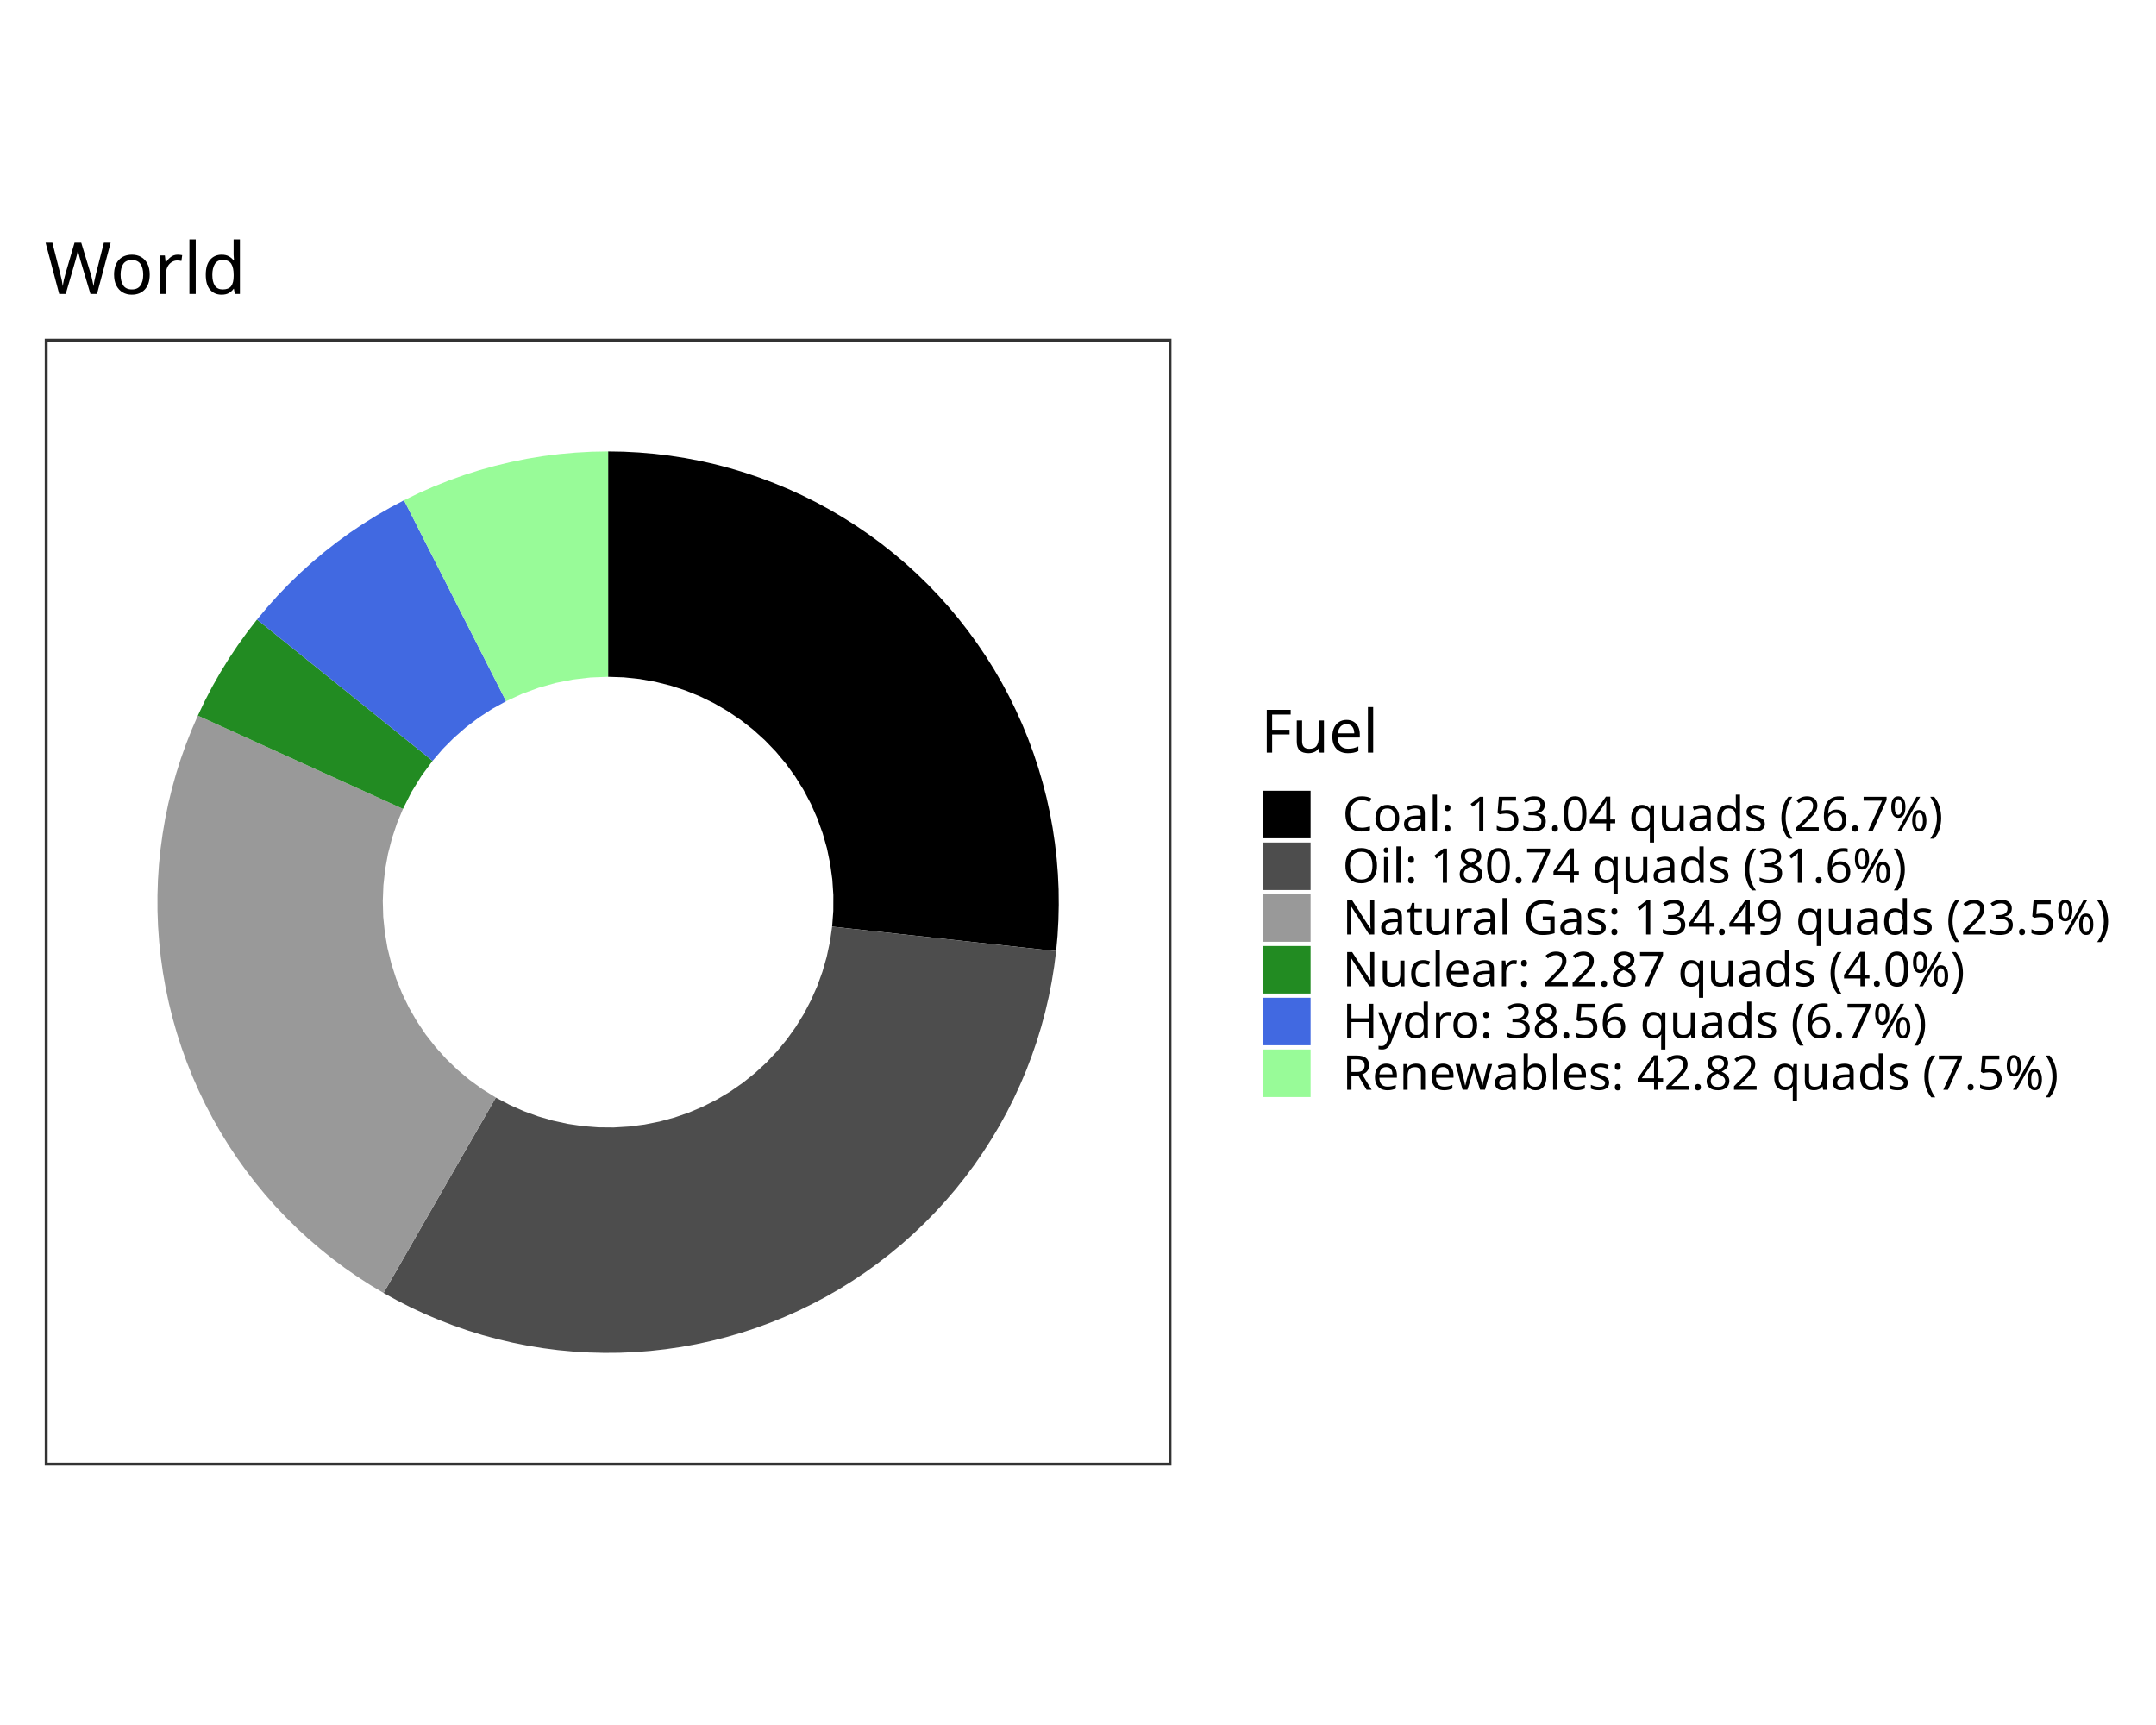
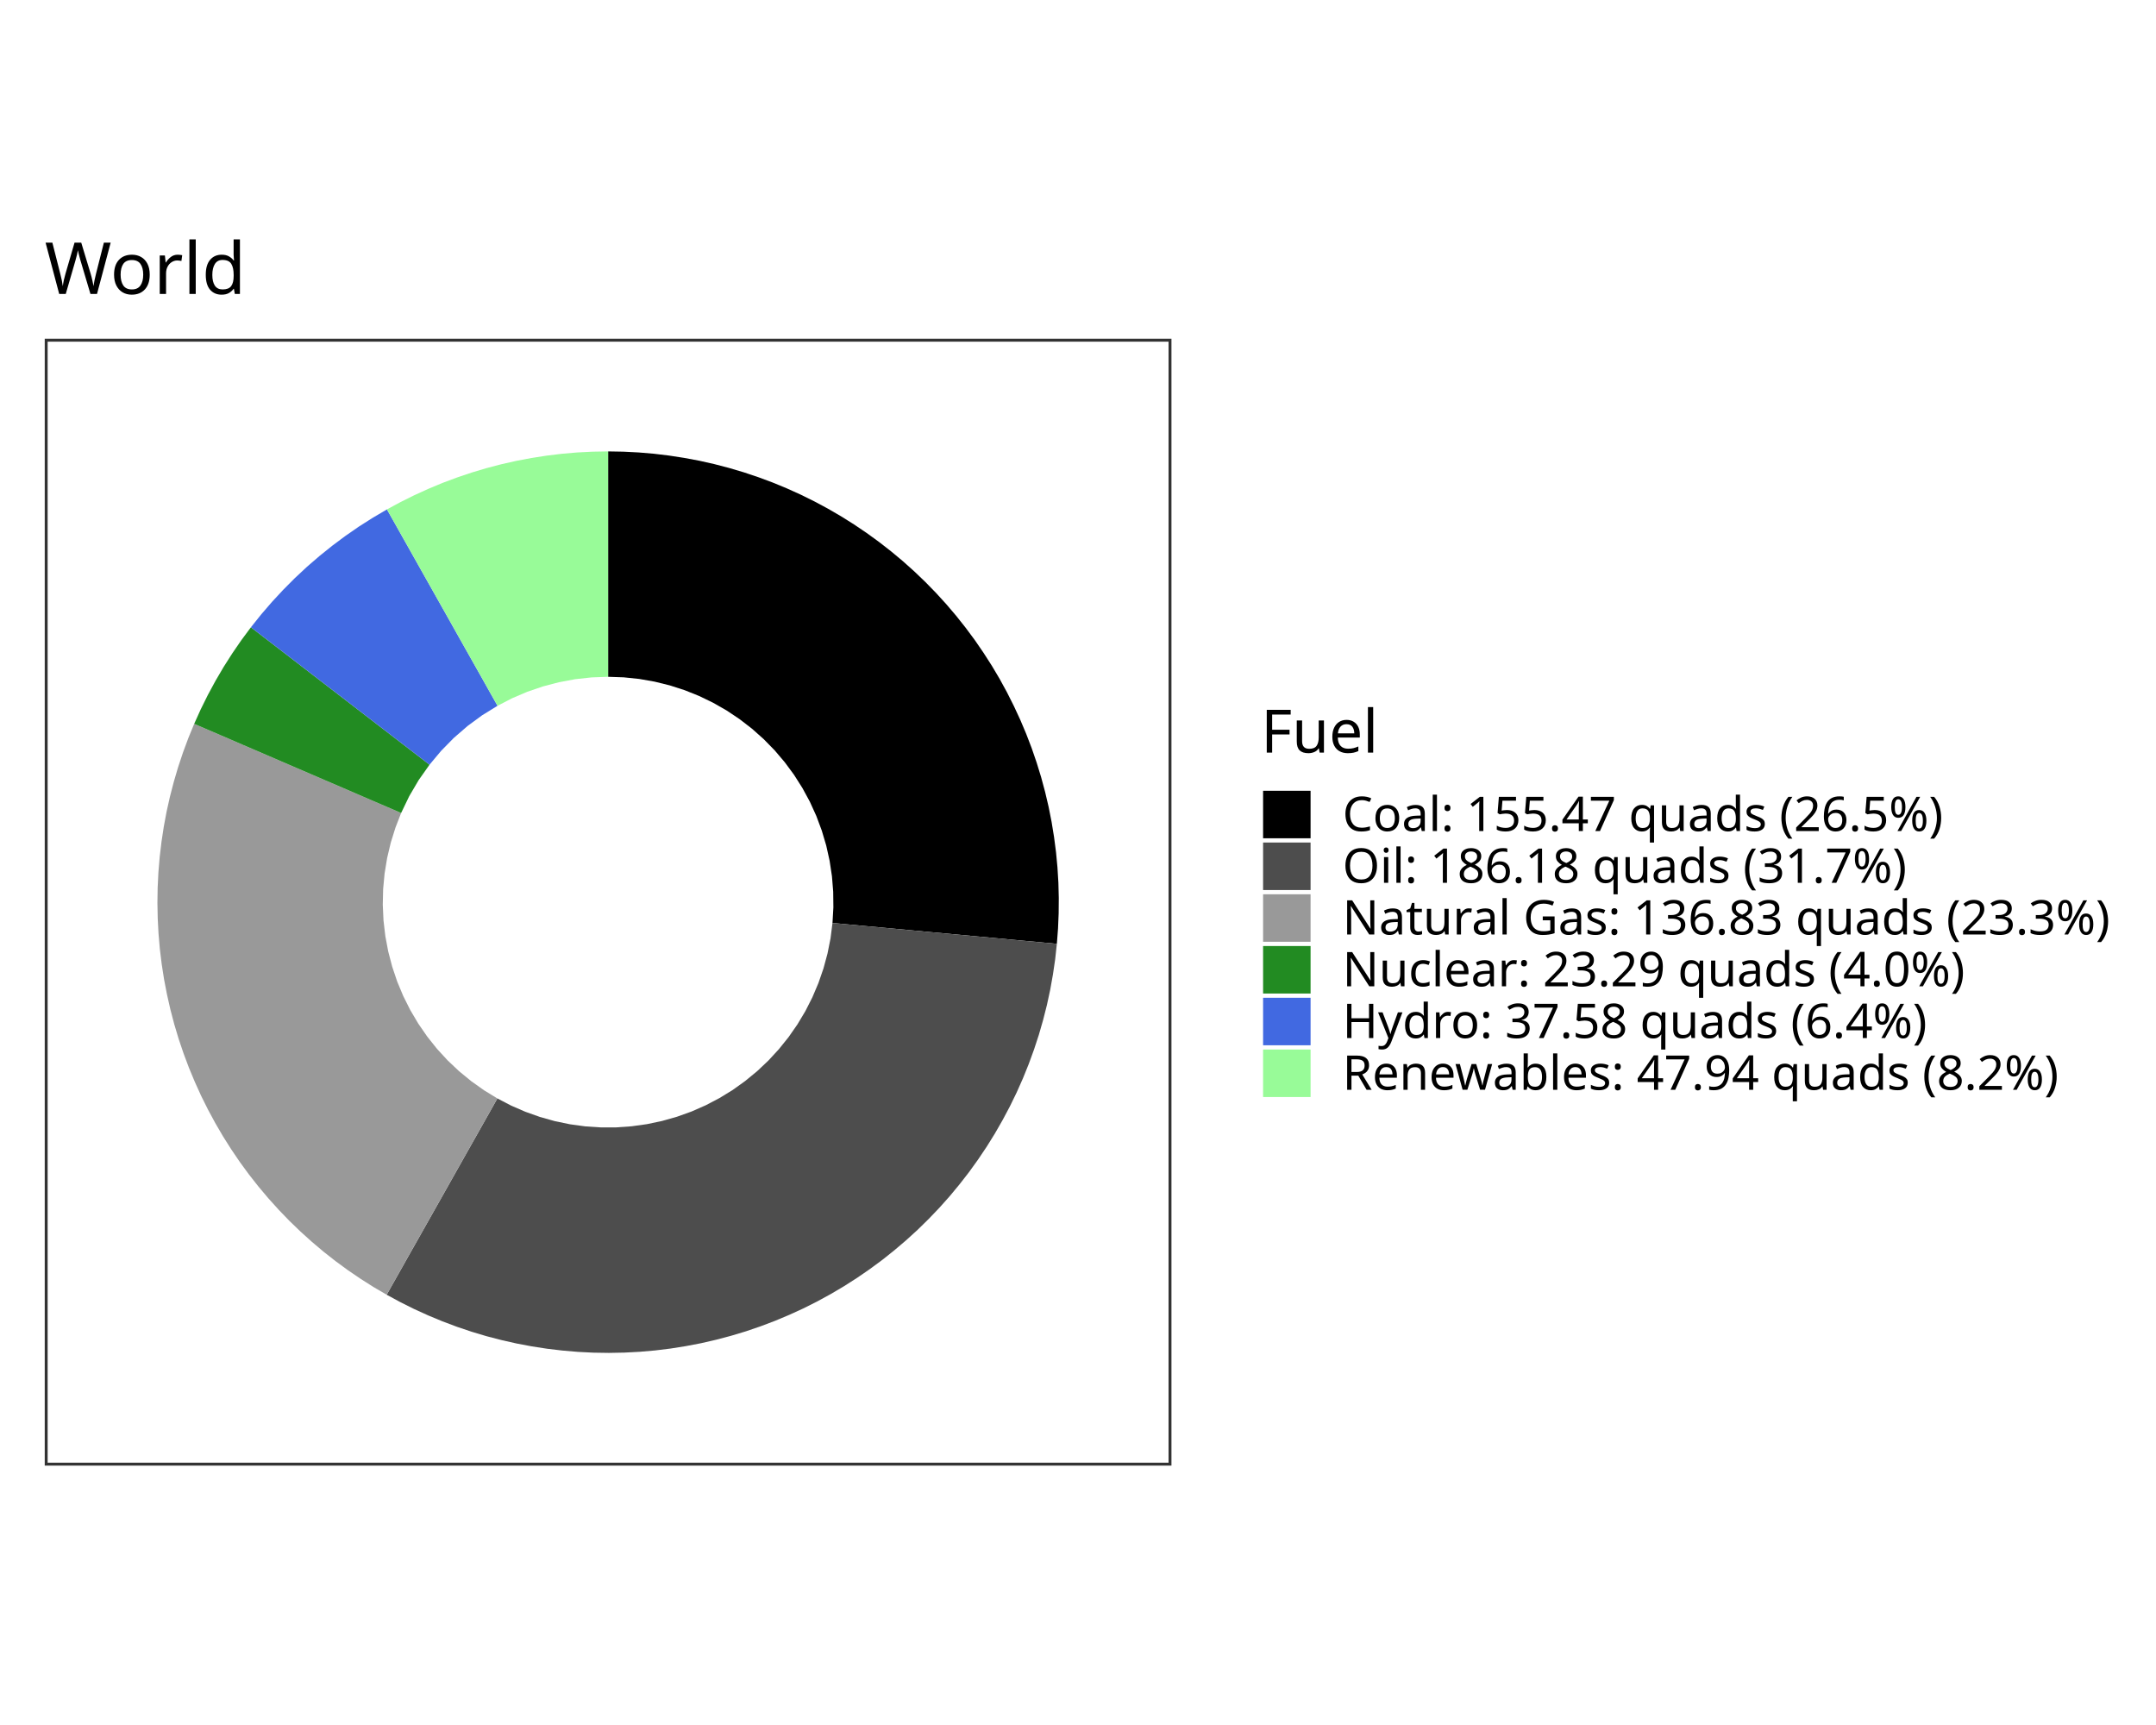
<svg xmlns="http://www.w3.org/2000/svg" class="svglite" data-engine-version="2.0" width="720.00pt" height="576.00pt" viewBox="0 0 720.00 576.00">
  <defs>
    <style type="text/css">
    .svglite line, .svglite polyline, .svglite polygon, .svglite path, .svglite rect, .svglite circle {
      fill: none;
      stroke: #000000;
      stroke-linecap: round;
      stroke-linejoin: round;
      stroke-miterlimit: 10.00;
    }
  </style>
  </defs>
  <rect width="100%" height="100%" style="stroke: none; fill: #FFFFFF;" />
  <defs>
    <clipPath id="cpMC4wMHw3MjAuMDB8MC4wMHw1NzYuMDA=">
      <rect x="0.00" y="0.00" width="720.00" height="576.00" />
    </clipPath>
  </defs>
  <g clip-path="url(#cpMC4wMHw3MjAuMDB8MC4wMHw1NzYuMDA=)">
</g>
  <defs>
    <clipPath id="cpMC4wMHw3MjAuMDB8NzEuNjh8NTA0LjMy">
      <rect x="0.00" y="71.68" width="720.00" height="432.64" />
    </clipPath>
  </defs>
  <g clip-path="url(#cpMC4wMHw3MjAuMDB8NzEuNjh8NTA0LjMy)">
    <rect x="-0" y="71.68" width="720.00" height="432.64" style="stroke-width: 1.94; stroke: #FFFFFF; fill: #FFFFFF;" />
  </g>
  <g clip-path="url(#cpMC4wMHw3MjAuMDB8MC4wMHw1NzYuMDA=)">
</g>
  <defs>
    <clipPath id="cpMTQuOTR8MzkxLjIxfDExMy4xMXw0ODkuMzc=">
      <rect x="14.94" y="113.11" width="376.27" height="376.27" />
    </clipPath>
  </defs>
  <g clip-path="url(#cpMTQuOTR8MzkxLjIxfDExMy4xMXw0ODkuMzc=)">
    <rect x="14.94" y="113.11" width="376.27" height="376.27" style="stroke-width: 1.94; stroke: none; fill: #FFFFFF;" />
-     <polygon points="277.89,309.41 283.23,310.00 288.57,310.58 293.92,311.16 299.26,311.75 304.60,312.33 309.95,312.91 315.29,313.50 320.64,314.08 325.98,314.67 331.32,315.25 336.67,315.83 342.01,316.42 347.35,317.00 352.70,317.58 353.17,312.45 353.46,307.30 353.58,302.14 353.53,296.98 353.29,291.83 352.88,286.69 352.29,281.56 351.53,276.46 350.60,271.38 349.49,266.35 348.20,261.35 346.75,256.40 345.13,251.50 343.34,246.66 341.39,241.89 339.27,237.18 337.00,232.55 334.57,228.00 331.98,223.54 329.24,219.17 326.35,214.89 323.32,210.72 320.15,206.65 316.84,202.69 313.39,198.85 309.82,195.13 306.12,191.54 302.30,188.07 298.36,184.74 294.32,181.54 290.16,178.48 285.90,175.57 281.55,172.81 277.10,170.19 272.56,167.73 267.95,165.43 263.26,163.29 258.49,161.31 253.66,159.49 248.78,157.84 243.84,156.36 238.85,155.04 233.81,153.90 228.75,152.94 223.65,152.15 218.53,151.53 213.39,151.09 208.24,150.82 203.08,150.73 203.08,156.11 203.08,161.48 203.08,166.86 203.08,172.23 203.08,177.61 203.08,182.98 203.08,188.36 203.08,193.73 203.08,199.11 203.08,204.49 203.08,209.86 203.08,215.24 203.08,220.61 203.08,225.99 208.34,226.17 213.58,226.72 218.76,227.64 223.87,228.92 228.88,230.55 233.76,232.52 238.49,234.84 243.04,237.48 247.40,240.43 251.55,243.67 255.46,247.21 259.11,251.00 262.48,255.04 265.57,259.31 268.35,263.78 270.81,268.44 272.93,273.25 274.72,278.21 276.16,283.27 277.23,288.43 277.95,293.64 278.30,298.90 278.28,304.16 277.89,309.41 " style="stroke-width: 1.07; stroke: none; stroke-linecap: butt; stroke-linejoin: miter; fill: #000000;" />
-     <polygon points="165.58,366.49 162.91,371.15 160.23,375.81 157.55,380.47 154.87,385.13 152.19,389.79 149.52,394.45 146.84,399.11 144.16,403.77 141.48,408.43 138.80,413.09 136.13,417.76 133.45,422.42 130.77,427.08 128.09,431.74 132.60,434.22 137.18,436.56 141.85,438.73 146.59,440.74 151.39,442.59 156.25,444.28 161.17,445.80 166.14,447.14 171.15,448.32 176.20,449.33 181.28,450.16 186.38,450.82 191.51,451.30 196.64,451.61 201.79,451.74 206.94,451.70 212.08,451.48 217.21,451.08 222.32,450.51 227.42,449.77 232.48,448.85 237.51,447.76 242.50,446.49 247.44,445.06 252.34,443.46 257.17,441.69 261.94,439.76 266.64,437.67 271.27,435.41 275.82,433.00 280.28,430.44 284.65,427.72 288.93,424.86 293.11,421.85 297.18,418.70 301.14,415.42 304.99,412.00 308.71,408.45 312.32,404.77 315.79,400.98 319.14,397.07 322.35,393.04 325.42,388.91 328.34,384.68 331.12,380.34 333.75,375.92 336.23,371.41 338.55,366.81 340.71,362.14 342.72,357.40 344.55,352.59 346.23,347.73 347.73,342.81 349.07,337.83 350.24,332.82 351.23,327.77 352.05,322.69 352.70,317.58 347.35,317.00 342.01,316.42 336.67,315.83 331.32,315.25 325.98,314.67 320.64,314.08 315.29,313.50 309.95,312.91 304.60,312.33 299.26,311.75 293.92,311.16 288.57,310.58 283.23,310.00 277.89,309.41 277.15,314.51 276.07,319.54 274.65,324.48 272.90,329.32 270.81,334.03 268.42,338.58 265.71,342.96 262.71,347.14 259.44,351.11 255.90,354.84 252.11,358.33 248.09,361.55 243.87,364.48 239.45,367.12 234.86,369.45 230.12,371.47 225.26,373.15 220.29,374.50 215.25,375.50 210.14,376.16 205.01,376.47 199.86,376.43 194.73,376.03 189.64,375.28 184.61,374.19 179.67,372.76 174.83,370.99 170.13,368.90 165.58,366.49 " style="stroke-width: 1.07; stroke: none; stroke-linecap: butt; stroke-linejoin: miter; fill: #4D4D4D;" />
-     <polygon points="134.57,270.10 129.68,267.87 124.79,265.65 119.89,263.42 115.00,261.20 110.11,258.97 105.21,256.75 100.32,254.52 95.43,252.30 90.53,250.07 85.64,247.85 80.75,245.62 75.85,243.40 70.96,241.18 66.07,238.95 64.01,243.69 62.12,248.50 60.39,253.36 58.83,258.29 57.44,263.26 56.22,268.28 55.18,273.34 54.31,278.44 53.61,283.55 53.09,288.69 52.75,293.85 52.59,299.01 52.60,304.18 52.79,309.34 53.16,314.49 53.70,319.63 54.42,324.75 55.31,329.83 56.38,334.89 57.62,339.90 59.03,344.87 60.62,349.79 62.37,354.65 64.28,359.45 66.36,364.17 68.60,368.83 71.00,373.40 73.55,377.89 76.26,382.29 79.12,386.60 82.12,390.80 85.26,394.90 88.55,398.89 91.97,402.76 95.52,406.51 99.19,410.14 102.99,413.64 106.91,417.01 110.94,420.25 115.07,423.34 119.32,426.29 123.66,429.09 128.09,431.74 130.77,427.08 133.45,422.42 136.13,417.76 138.80,413.09 141.48,408.43 144.16,403.77 146.84,399.11 149.52,394.45 152.19,389.79 154.87,385.13 157.55,380.47 160.23,375.81 162.91,371.15 165.58,366.49 161.10,363.69 156.81,360.59 152.76,357.20 148.95,353.52 145.42,349.59 142.16,345.43 139.21,341.04 136.57,336.46 134.26,331.70 132.29,326.79 130.68,321.76 129.41,316.62 128.52,311.41 127.98,306.15 127.83,300.86 128.04,295.58 128.62,290.32 129.57,285.12 130.88,280.00 132.55,274.98 134.57,270.10 " style="stroke-width: 1.07; stroke: none; stroke-linecap: butt; stroke-linejoin: miter; fill: #999999;" />
-     <polygon points="144.45,254.06 140.27,250.69 136.08,247.32 131.89,243.95 127.70,240.58 123.52,237.20 119.33,233.83 115.14,230.46 110.95,227.09 106.77,223.72 102.58,220.35 98.39,216.98 94.20,213.61 90.02,210.24 85.83,206.87 82.52,211.14 79.37,215.52 76.38,220.01 73.55,224.60 70.88,229.29 68.39,234.08 66.07,238.95 70.96,241.18 75.85,243.40 80.75,245.62 85.64,247.85 90.53,250.07 95.43,252.30 100.32,254.52 105.21,256.75 110.11,258.97 115.00,261.20 119.89,263.42 124.79,265.65 129.68,267.87 134.57,270.10 137.41,264.48 140.72,259.12 144.45,254.06 " style="stroke-width: 1.07; stroke: none; stroke-linecap: butt; stroke-linejoin: miter; fill: #228B22;" />
-     <polygon points="169.00,234.15 166.57,229.35 164.13,224.56 161.70,219.77 159.26,214.97 156.83,210.18 154.39,205.39 151.96,200.60 149.53,195.80 147.09,191.01 144.66,186.22 142.22,181.43 139.79,176.63 137.36,171.84 134.92,167.05 130.23,169.54 125.63,172.19 121.13,175.00 116.73,177.96 112.44,181.08 108.26,184.35 104.20,187.77 100.26,191.33 96.45,195.02 92.77,198.84 89.23,202.80 85.83,206.87 90.02,210.24 94.20,213.61 98.39,216.98 102.58,220.35 106.77,223.72 110.95,227.09 115.14,230.46 119.33,233.83 123.52,237.20 127.70,240.58 131.89,243.95 136.08,247.32 140.27,250.69 144.45,254.06 147.92,250.04 151.67,246.28 155.67,242.80 159.91,239.60 164.36,236.71 169.00,234.15 " style="stroke-width: 1.07; stroke: none; stroke-linecap: butt; stroke-linejoin: miter; fill: #4169E1;" />
-     <polygon points="203.08,225.99 203.08,220.61 203.08,215.24 203.08,209.86 203.08,204.49 203.08,199.11 203.08,193.73 203.08,188.36 203.08,182.98 203.08,177.61 203.08,172.23 203.08,166.86 203.08,161.48 203.08,156.11 203.08,150.73 197.64,150.83 192.21,151.13 186.79,151.62 181.39,152.30 176.02,153.18 170.69,154.26 165.40,155.53 160.15,156.98 154.97,158.63 149.85,160.46 144.79,162.48 139.82,164.67 134.92,167.05 137.36,171.84 139.79,176.63 142.22,181.43 144.66,186.22 147.09,191.01 149.53,195.80 151.96,200.60 154.39,205.39 156.83,210.18 159.26,214.97 161.70,219.77 164.13,224.56 166.57,229.35 169.00,234.15 174.35,231.68 179.88,229.65 185.56,228.05 191.34,226.91 197.19,226.22 203.08,225.99 " style="stroke-width: 1.07; stroke: none; stroke-linecap: butt; stroke-linejoin: miter; fill: #98FB98;" />
+     <polygon points="278.01,308.19 283.36,308.69 288.71,309.19 294.07,309.68 299.42,310.18 304.77,310.68 310.12,311.18 315.48,311.67 320.83,312.17 326.18,312.67 331.53,313.16 336.89,313.66 342.24,314.16 347.59,314.65 352.94,315.15 353.33,310.05 353.54,304.95 353.58,299.84 353.45,294.73 353.14,289.64 352.66,284.55 352.00,279.48 351.18,274.44 350.19,269.43 349.02,264.45 347.69,259.52 346.19,254.64 344.53,249.81 342.70,245.04 340.71,240.33 338.56,235.70 336.26,231.13 333.81,226.65 331.20,222.26 328.44,217.96 325.55,213.75 322.51,209.65 319.33,205.64 316.02,201.75 312.58,197.98 309.01,194.32 305.32,190.79 301.51,187.38 297.59,184.11 293.56,180.97 289.43,177.97 285.19,175.11 280.86,172.39 276.45,169.83 271.94,167.41 267.36,165.15 262.71,163.05 257.98,161.10 253.19,159.32 248.35,157.70 243.45,156.25 238.51,154.96 233.52,153.84 228.50,152.90 223.45,152.12 218.38,151.51 213.29,151.08 208.19,150.82 203.08,150.73 203.08,156.11 203.08,161.48 203.08,166.86 203.08,172.23 203.08,177.61 203.08,182.98 203.08,188.36 203.08,193.73 203.08,199.11 203.08,204.49 203.08,209.86 203.08,215.24 203.08,220.61 203.08,225.99 208.29,226.17 213.48,226.71 218.61,227.61 223.67,228.86 228.64,230.46 233.48,232.40 238.17,234.67 242.70,237.26 247.03,240.16 251.16,243.35 255.05,246.82 258.70,250.55 262.07,254.52 265.17,258.72 267.96,263.12 270.45,267.70 272.61,272.45 274.43,277.33 275.92,282.33 277.05,287.42 277.83,292.58 278.25,297.77 278.31,302.99 " style="stroke-width: 1.07; stroke: none; stroke-linecap: butt; stroke-linejoin: miter; fill: #000000;" />
+     <polygon points="166.10,366.78 163.46,371.47 160.82,376.15 158.18,380.83 155.54,385.51 152.90,390.19 150.26,394.88 147.62,399.56 144.98,404.24 142.34,408.92 139.70,413.60 137.05,418.28 134.41,422.97 131.77,427.65 129.13,432.33 133.68,434.79 138.30,437.10 143.01,439.24 147.78,441.22 152.62,443.04 157.52,444.69 162.47,446.17 167.47,447.47 172.51,448.61 177.59,449.57 182.70,450.36 187.83,450.97 192.98,451.41 198.14,451.67 203.31,451.75 208.48,451.65 213.64,451.38 218.79,450.93 223.92,450.30 229.02,449.49 234.10,448.52 239.14,447.36 244.13,446.04 249.08,444.55 253.97,442.88 258.81,441.05 263.57,439.05 268.27,436.90 272.89,434.58 277.43,432.10 281.88,429.47 286.23,426.69 290.49,423.76 294.65,420.69 298.69,417.47 302.63,414.12 306.45,410.64 310.14,407.02 313.71,403.29 317.15,399.43 320.45,395.45 323.62,391.37 326.64,387.17 329.52,382.88 332.25,378.49 334.82,374.01 337.25,369.44 339.51,364.80 341.61,360.08 343.55,355.28 345.32,350.43 346.93,345.52 348.36,340.55 349.63,335.54 350.72,330.49 351.63,325.40 352.38,320.29 352.94,315.15 347.59,314.65 342.24,314.16 336.89,313.66 331.53,313.16 326.18,312.67 320.83,312.17 315.48,311.67 310.12,311.18 304.77,310.68 299.42,310.18 294.07,309.68 288.71,309.19 283.36,308.69 278.01,308.19 277.36,313.32 276.35,318.39 275.00,323.38 273.31,328.26 271.29,333.02 268.95,337.63 266.30,342.06 263.35,346.30 260.11,350.33 256.61,354.13 252.85,357.68 248.86,360.96 244.66,363.97 240.25,366.67 235.67,369.07 230.94,371.15 226.08,372.89 221.11,374.30 216.05,375.37 210.93,376.08 205.78,376.45 200.61,376.45 195.45,376.11 190.33,375.41 185.27,374.36 180.30,372.96 175.43,371.23 170.69,369.17 " style="stroke-width: 1.07; stroke: none; stroke-linecap: butt; stroke-linejoin: miter; fill: #4D4D4D;" />
+     <polygon points="133.96,271.47 129.03,269.34 124.09,267.22 119.15,265.09 114.22,262.96 109.28,260.84 104.34,258.71 99.41,256.59 94.47,254.46 89.53,252.33 84.60,250.21 79.66,248.08 74.72,245.95 69.79,243.83 64.85,241.70 62.90,246.44 61.12,251.24 59.50,256.10 58.05,261.02 56.76,265.98 55.64,270.98 54.70,276.01 53.93,281.08 53.33,286.17 52.90,291.27 52.65,296.39 52.57,301.51 52.67,306.64 52.94,311.75 53.38,316.86 54.00,321.94 54.79,327.01 55.76,332.04 56.89,337.04 58.19,341.99 59.66,346.90 61.30,351.75 63.10,356.55 65.07,361.28 67.19,365.95 69.47,370.53 71.91,375.04 74.49,379.46 77.23,383.79 80.11,388.03 83.14,392.17 86.30,396.19 89.60,400.11 93.04,403.92 96.59,407.61 100.28,411.17 104.08,414.60 107.99,417.91 112.02,421.08 116.15,424.11 120.38,426.99 124.71,429.74 129.13,432.33 131.77,427.65 134.41,422.97 137.05,418.28 139.70,413.60 142.34,408.92 144.98,404.24 147.62,399.56 150.26,394.88 152.90,390.19 155.54,385.51 158.18,380.83 160.82,376.15 163.46,371.47 166.10,366.78 161.63,364.05 157.36,361.01 153.30,357.68 149.49,354.08 145.94,350.22 142.67,346.12 139.69,341.80 137.02,337.29 134.67,332.60 132.65,327.76 130.98,322.79 129.65,317.71 128.68,312.56 128.07,307.35 127.83,302.11 127.95,296.87 128.44,291.64 129.29,286.47 130.50,281.36 132.06,276.36 " style="stroke-width: 1.07; stroke: none; stroke-linecap: butt; stroke-linejoin: miter; fill: #999999;" />
+     <polygon points="143.44,255.35 139.18,252.07 134.92,248.79 130.66,245.52 126.40,242.24 122.14,238.96 117.88,235.68 113.62,232.40 109.36,229.13 105.10,225.85 100.84,222.57 96.58,219.29 92.32,216.01 88.05,212.74 83.79,209.46 80.60,213.76 77.57,218.17 74.69,222.69 71.98,227.31 69.43,232.02 67.05,236.82 64.85,241.70 69.79,243.83 74.72,245.95 79.66,248.08 84.60,250.21 89.53,252.33 94.47,254.46 99.41,256.59 104.34,258.71 109.28,260.84 114.22,262.96 119.15,265.09 124.09,267.22 129.03,269.34 133.96,271.47 136.67,265.84 139.84,260.45 " style="stroke-width: 1.07; stroke: none; stroke-linecap: butt; stroke-linejoin: miter; fill: #228B22;" />
+     <polygon points="166.15,235.67 163.51,230.99 160.88,226.30 158.24,221.62 155.60,216.94 152.96,212.25 150.33,207.57 147.69,202.88 145.05,198.20 142.41,193.52 139.77,188.83 137.14,184.15 134.50,179.47 131.86,174.78 129.22,170.10 124.48,172.89 119.84,175.84 115.32,178.97 110.91,182.26 106.62,185.71 102.46,189.31 98.44,193.06 94.56,196.96 90.82,200.99 87.23,205.16 83.79,209.46 88.05,212.74 92.32,216.01 96.58,219.29 100.84,222.57 105.10,225.85 109.36,229.13 113.62,232.40 117.88,235.68 122.14,238.96 126.40,242.24 130.66,245.52 134.92,248.79 139.18,252.07 143.44,255.35 147.32,250.71 151.56,246.39 156.13,242.43 161.00,238.85 " style="stroke-width: 1.07; stroke: none; stroke-linecap: butt; stroke-linejoin: miter; fill: #4169E1;" />
+     <polygon points="203.08,225.99 203.08,220.61 203.08,215.24 203.08,209.86 203.08,204.49 203.08,199.11 203.08,193.73 203.08,188.36 203.08,182.98 203.08,177.61 203.08,172.23 203.08,166.86 203.08,161.48 203.08,156.11 203.08,150.73 197.93,150.82 192.79,151.08 187.67,151.52 182.56,152.14 177.47,152.93 172.42,153.89 167.40,155.02 162.42,156.33 157.49,157.80 152.61,159.45 147.79,161.25 143.04,163.23 138.36,165.36 133.75,167.65 129.22,170.10 131.86,174.78 134.50,179.47 137.14,184.15 139.77,188.83 142.41,193.52 145.05,198.20 147.69,202.88 150.33,207.57 152.96,212.25 155.60,216.94 158.24,221.62 160.88,226.30 163.51,230.99 166.15,235.67 171.05,233.14 176.12,230.98 181.34,229.20 186.67,227.80 192.09,226.79 197.57,226.19 " style="stroke-width: 1.07; stroke: none; stroke-linecap: butt; stroke-linejoin: miter; fill: #98FB98;" />
    <rect x="14.94" y="113.11" width="376.27" height="376.27" style="stroke-width: 1.94; stroke: #333333;" />
  </g>
  <g clip-path="url(#cpMC4wMHw3MjAuMDB8MC4wMHw1NzYuMDA=)">
    <rect x="411.14" y="225.50" width="298.90" height="151.48" style="stroke-width: 1.94; stroke: none; fill: #FFFFFF;" />
    <text x="421.10" y="251.30" style="font-size: 20.00px; font-family: sans;" textLength="38.90px" lengthAdjust="spacingAndGlyphs">Fuel</text>
    <rect x="421.10" y="263.34" width="17.28" height="17.28" style="stroke-width: 1.94; stroke: none; fill: #FFFFFF;" />
    <rect x="421.81" y="264.05" width="15.86" height="15.86" style="stroke-width: 1.07; stroke: none; stroke-linecap: butt; stroke-linejoin: miter; fill: #000000;" />
    <rect x="421.10" y="280.62" width="17.28" height="17.28" style="stroke-width: 1.94; stroke: none; fill: #FFFFFF;" />
    <rect x="421.81" y="281.33" width="15.86" height="15.86" style="stroke-width: 1.07; stroke: none; stroke-linecap: butt; stroke-linejoin: miter; fill: #4D4D4D;" />
    <rect x="421.10" y="297.90" width="17.28" height="17.28" style="stroke-width: 1.94; stroke: none; fill: #FFFFFF;" />
    <rect x="421.81" y="298.61" width="15.86" height="15.86" style="stroke-width: 1.07; stroke: none; stroke-linecap: butt; stroke-linejoin: miter; fill: #999999;" />
    <rect x="421.10" y="315.18" width="17.28" height="17.28" style="stroke-width: 1.94; stroke: none; fill: #FFFFFF;" />
    <rect x="421.81" y="315.89" width="15.86" height="15.86" style="stroke-width: 1.07; stroke: none; stroke-linecap: butt; stroke-linejoin: miter; fill: #228B22;" />
    <rect x="421.10" y="332.46" width="17.28" height="17.28" style="stroke-width: 1.94; stroke: none; fill: #FFFFFF;" />
    <rect x="421.81" y="333.17" width="15.86" height="15.86" style="stroke-width: 1.07; stroke: none; stroke-linecap: butt; stroke-linejoin: miter; fill: #4169E1;" />
    <rect x="421.10" y="349.74" width="17.28" height="17.28" style="stroke-width: 1.94; stroke: none; fill: #FFFFFF;" />
    <rect x="421.81" y="350.45" width="15.86" height="15.86" style="stroke-width: 1.07; stroke: none; stroke-linecap: butt; stroke-linejoin: miter; fill: #98FB98;" />
-     <text x="448.34" y="277.49" style="font-size: 16.00px; font-family: sans;" textLength="199.26px" lengthAdjust="spacingAndGlyphs">Coal: 153.04 quads (26.7%)</text>
-     <text x="448.34" y="294.77" style="font-size: 16.00px; font-family: sans;" textLength="185.90px" lengthAdjust="spacingAndGlyphs">Oil: 180.74 quads (31.6%)</text>
-     <text x="448.34" y="312.05" style="font-size: 16.00px; font-family: sans;" textLength="251.73px" lengthAdjust="spacingAndGlyphs">Natural Gas: 134.49 quads (23.5%)</text>
-     <text x="448.34" y="329.33" style="font-size: 16.00px; font-family: sans;" textLength="203.69px" lengthAdjust="spacingAndGlyphs">Nuclear: 22.87 quads (4.0%)</text>
-     <text x="448.34" y="346.61" style="font-size: 16.00px; font-family: sans;" textLength="191.24px" lengthAdjust="spacingAndGlyphs">Hydro: 38.56 quads (6.7%)</text>
-     <text x="448.34" y="363.89" style="font-size: 16.00px; font-family: sans;" textLength="236.62px" lengthAdjust="spacingAndGlyphs">Renewables: 42.82 quads (7.5%)</text>
+     <text x="448.34" y="277.49" style="font-size: 16.00px; font-family: sans;" textLength="199.26px" lengthAdjust="spacingAndGlyphs">Coal: 155.47 quads (26.5%)</text>
+     <text x="448.34" y="294.77" style="font-size: 16.00px; font-family: sans;" textLength="185.90px" lengthAdjust="spacingAndGlyphs">Oil: 186.18 quads (31.7%)</text>
+     <text x="448.34" y="312.05" style="font-size: 16.00px; font-family: sans;" textLength="251.73px" lengthAdjust="spacingAndGlyphs">Natural Gas: 136.83 quads (23.3%)</text>
+     <text x="448.34" y="329.33" style="font-size: 16.00px; font-family: sans;" textLength="203.69px" lengthAdjust="spacingAndGlyphs">Nuclear: 23.29 quads (4.0%)</text>
+     <text x="448.34" y="346.61" style="font-size: 16.00px; font-family: sans;" textLength="191.24px" lengthAdjust="spacingAndGlyphs">Hydro: 37.58 quads (6.4%)</text>
+     <text x="448.34" y="363.89" style="font-size: 16.00px; font-family: sans;" textLength="236.62px" lengthAdjust="spacingAndGlyphs">Renewables: 47.94 quads (8.2%)</text>
    <text x="14.94" y="98.16" style="font-size: 24.00px; font-family: sans;" textLength="62.67px" lengthAdjust="spacingAndGlyphs">World</text>
  </g>
</svg>
